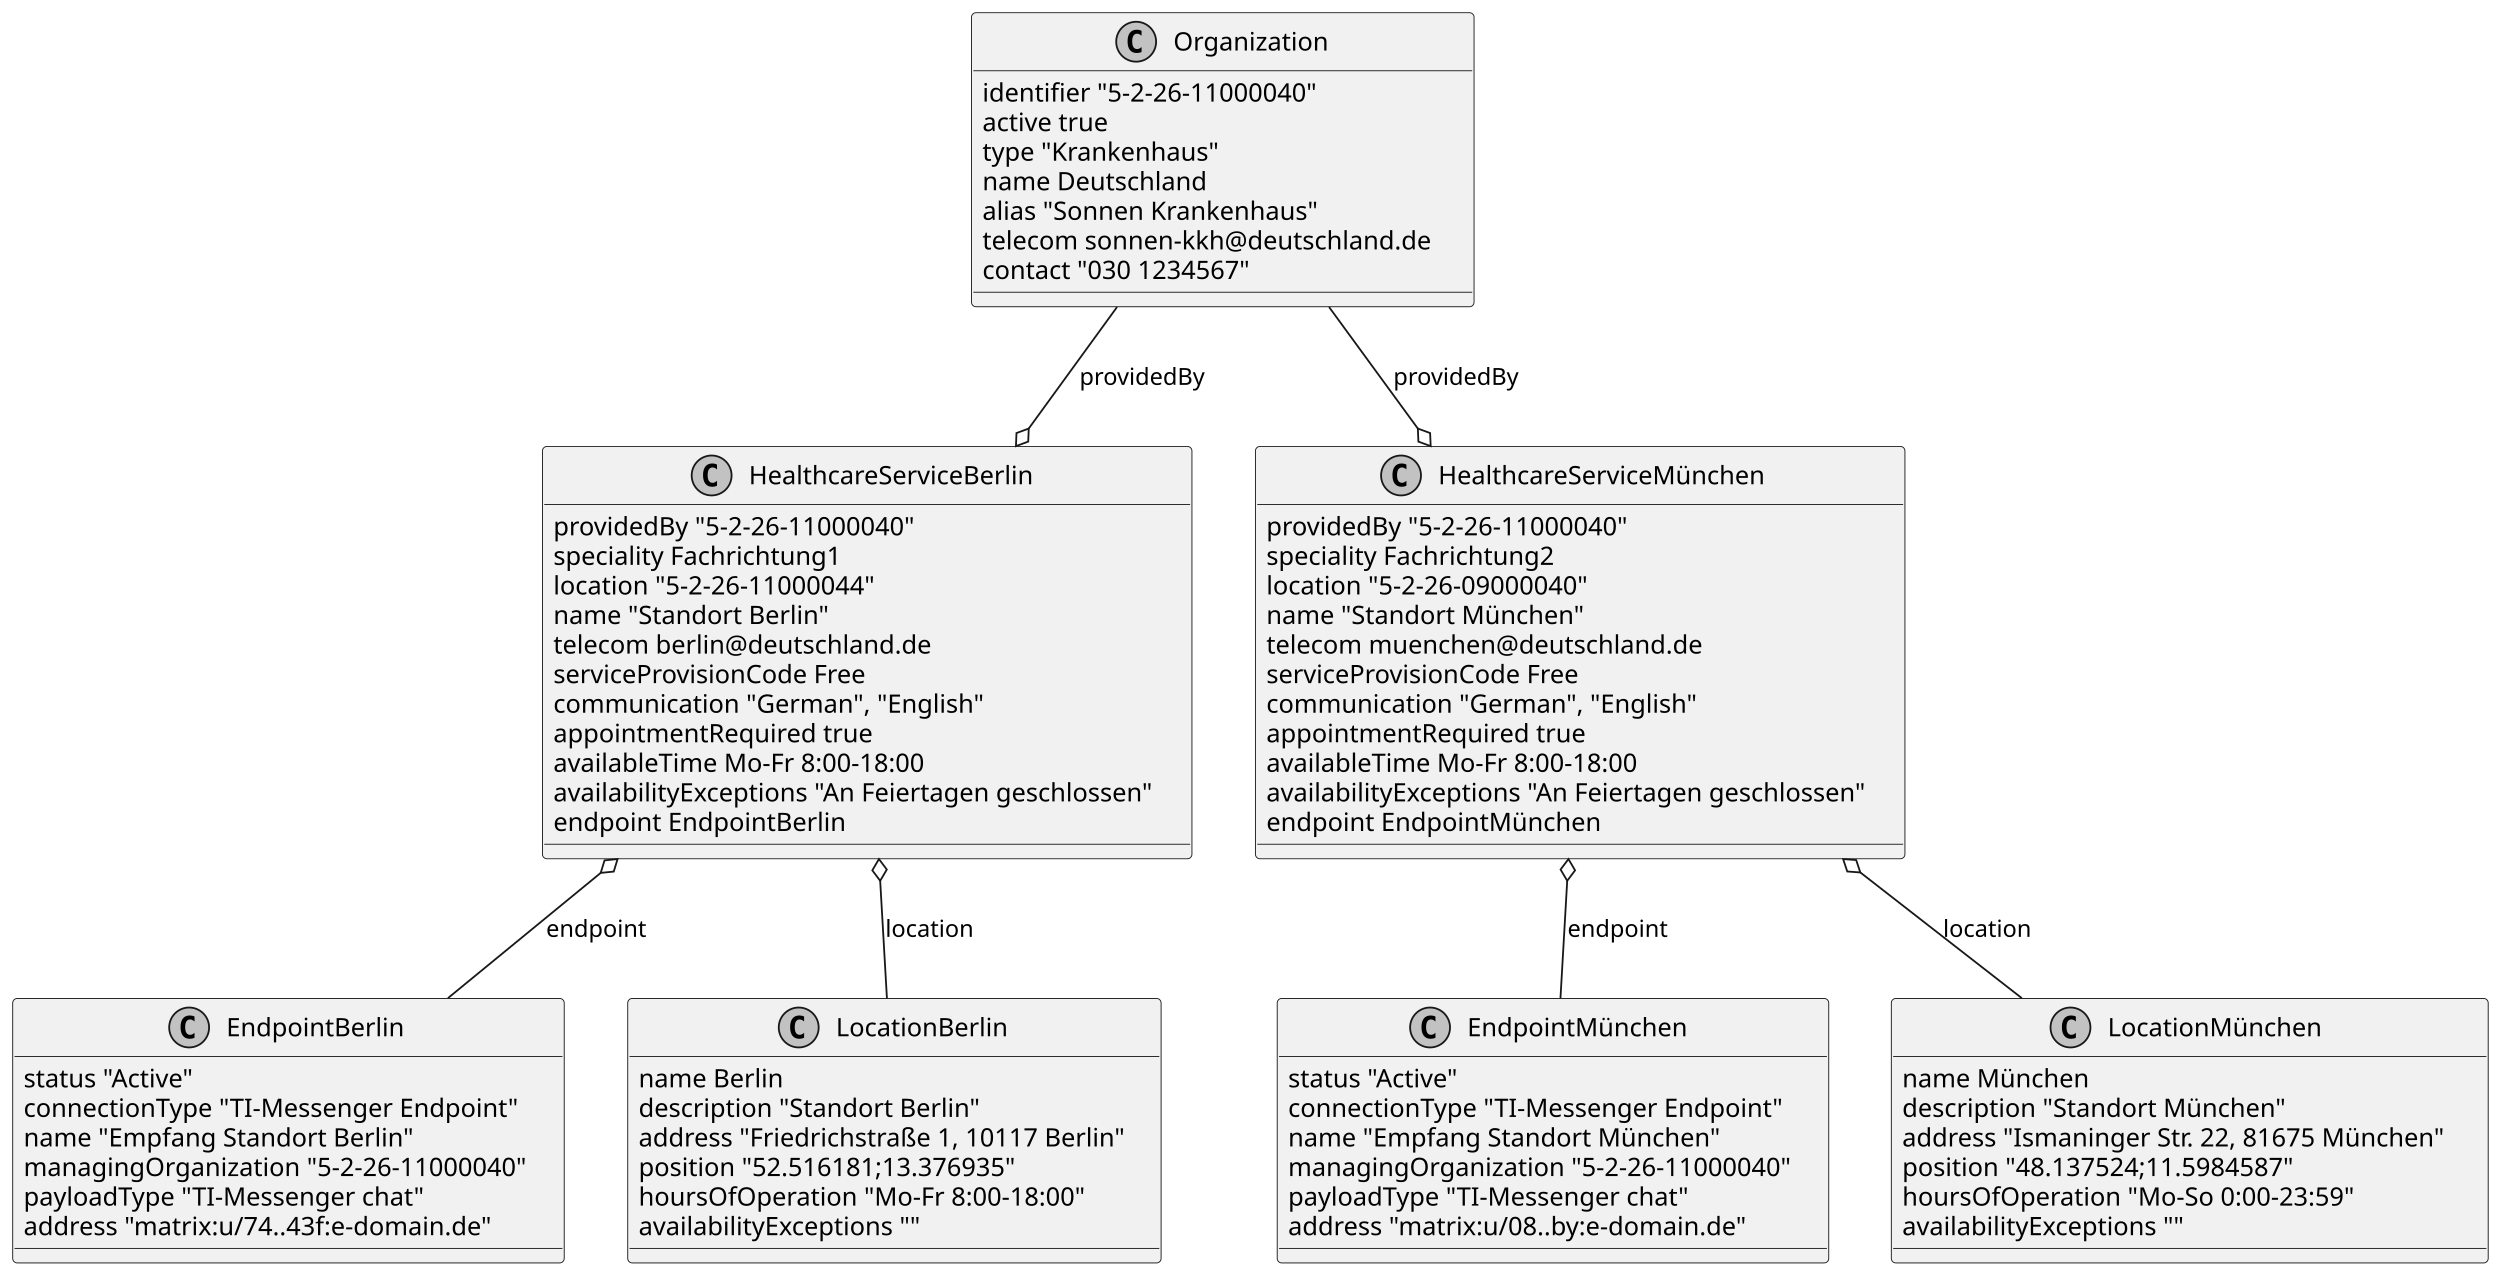
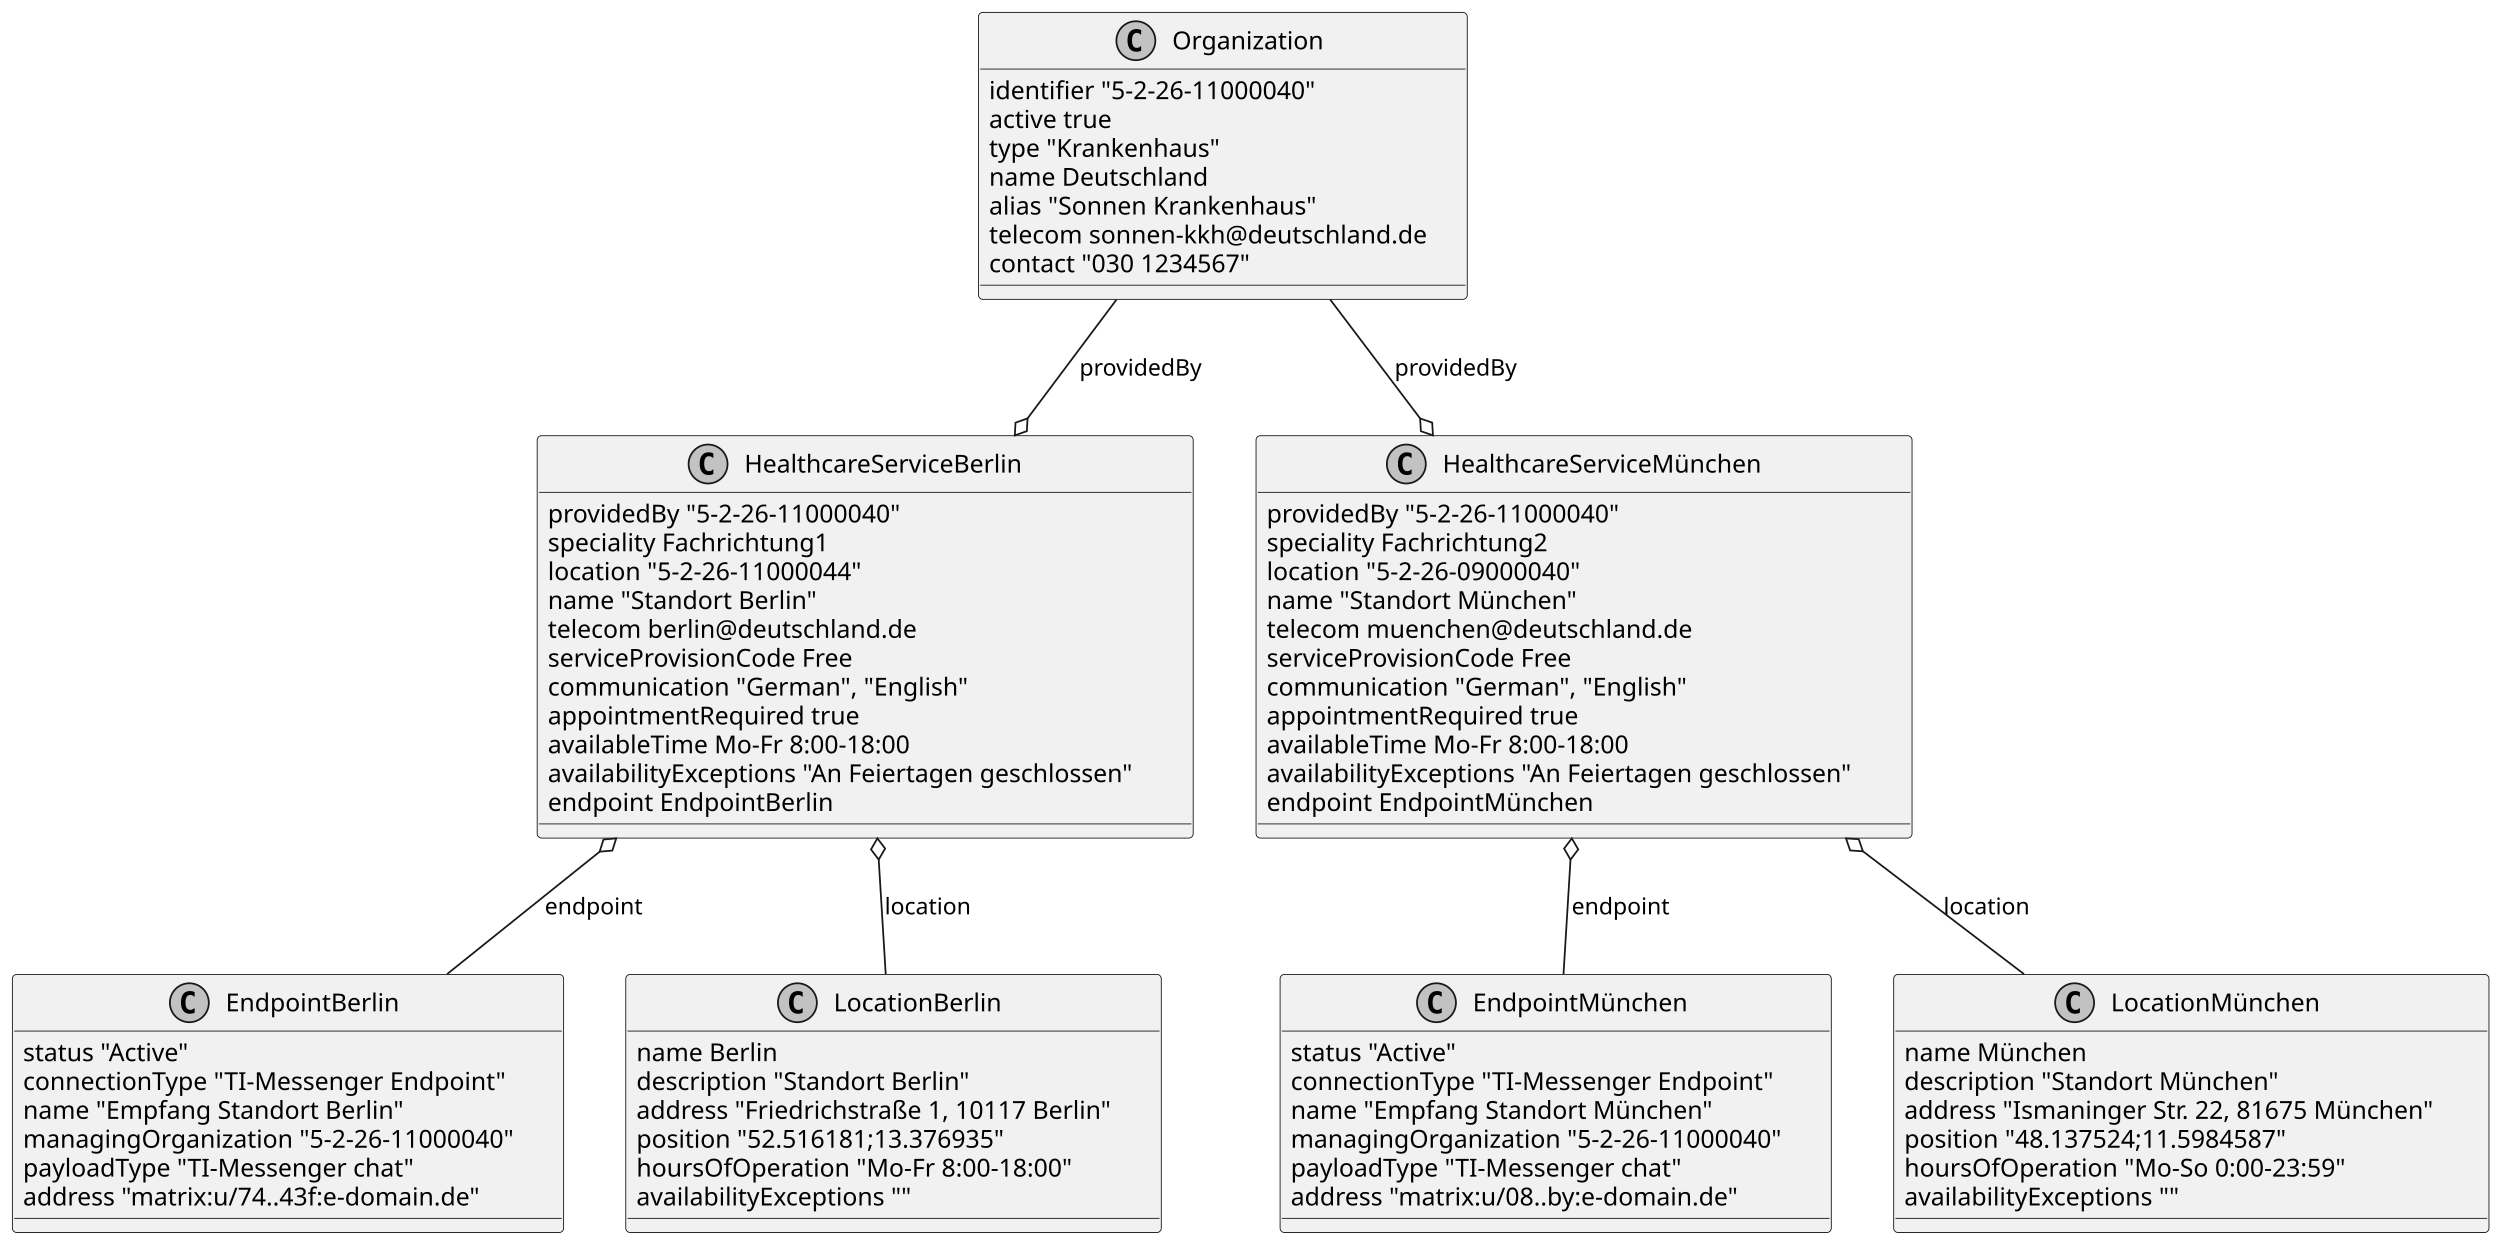
- <svg xmlns="http://www.w3.org/2000/svg" contentStyleType="text/css" height="703px" preserveAspectRatio="none" style="width:1378px;height:703px;background:#FFFFFF;" version="1.1" viewBox="0 0 1378 703" width="1378px" zoomAndPan="magnify">
+ <svg xmlns="http://www.w3.org/2000/svg" contentStyleType="text/css" height="703px" preserveAspectRatio="none" style="width:1412px;height:703px;background:#FFFFFF;" version="1.1" viewBox="0 0 1412 703" width="1412px" zoomAndPan="magnify">
  <defs />
  <g>
    <g id="elem_HealthcareServiceBerlin">
-       <rect codeLine="2" fill="#F1F1F1" height="227.266" id="HealthcareServiceBerlin" rx="2.5" ry="2.5" style="stroke:#181818;stroke-width:0.5;" width="358" x="299" y="246.08" />
-       <ellipse cx="392.25" cy="262.08" fill="#C2C2C2" rx="11" ry="11" style="stroke:#181818;stroke-width:1.0;" />
-       <path d="M395.219,267.721 Q394.641,268.017 394,268.158 Q393.359,268.314 392.656,268.314 Q390.156,268.314 388.828,266.674 Q387.516,265.017 387.516,261.892 Q387.516,258.767 388.828,257.111 Q390.156,255.455 392.656,255.455 Q393.359,255.455 394,255.611 Q394.656,255.768 395.219,256.064 L395.219,258.783 Q394.594,258.205 394,257.939 Q393.406,257.658 392.781,257.658 Q391.438,257.658 390.75,258.736 Q390.062,259.799 390.062,261.892 Q390.062,263.986 390.75,265.064 Q391.438,266.127 392.781,266.127 Q393.406,266.127 394,265.861 Q394.594,265.58 395.219,265.002 L395.219,267.721 Z " fill="#000000" />
-       <text fill="#000000" font-family="sans-serif" font-size="14" lengthAdjust="spacing" textLength="163" x="412.75" y="266.927">HealthcareServiceBerlin</text>
-       <line style="stroke:#181818;stroke-width:0.5;" x1="300" x2="656" y1="278.08" y2="278.08" />
-       <text fill="#000000" font-family="sans-serif" font-size="14" lengthAdjust="spacing" textLength="214" x="305" y="295.075">providedBy "5-2-26-11000040"</text>
-       <text fill="#000000" font-family="sans-serif" font-size="14" lengthAdjust="spacing" textLength="166" x="305" y="311.372">speciality Fachrichtung1</text>
-       <text fill="#000000" font-family="sans-serif" font-size="14" lengthAdjust="spacing" textLength="191" x="305" y="327.669">location "5-2-26-11000044"</text>
-       <text fill="#000000" font-family="sans-serif" font-size="14" lengthAdjust="spacing" textLength="155" x="305" y="343.966">name "Standort Berlin"</text>
-       <text fill="#000000" font-family="sans-serif" font-size="14" lengthAdjust="spacing" textLength="220" x="305" y="360.263">telecom berlin@deutschland.de</text>
-       <text fill="#000000" font-family="sans-serif" font-size="14" lengthAdjust="spacing" textLength="183" x="305" y="376.56">serviceProvisionCode Free</text>
-       <text fill="#000000" font-family="sans-serif" font-size="14" lengthAdjust="spacing" textLength="243" x="305" y="392.856">communication "German", "English"</text>
-       <text fill="#000000" font-family="sans-serif" font-size="14" lengthAdjust="spacing" textLength="183" x="305" y="409.153">appointmentRequired true</text>
-       <text fill="#000000" font-family="sans-serif" font-size="14" lengthAdjust="spacing" textLength="217" x="305" y="425.45">availableTime Mo-Fr 8:00-18:00</text>
-       <text fill="#000000" font-family="sans-serif" font-size="14" lengthAdjust="spacing" textLength="346" x="305" y="441.747">availabilityExceptions "An Feiertagen geschlossen"</text>
-       <text fill="#000000" font-family="sans-serif" font-size="14" lengthAdjust="spacing" textLength="167" x="305" y="458.044">endpoint EndpointBerlin</text>
-       <line style="stroke:#181818;stroke-width:0.5;" x1="300" x2="656" y1="465.346" y2="465.346" />
+       <rect codeLine="2" fill="#F1F1F1" height="227.266" id="HealthcareServiceBerlin" rx="2.5" ry="2.5" style="stroke:#181818;stroke-width:0.5;" width="370.511" x="303.41" y="246.08" />
+       <ellipse cx="399.923" cy="262.08" fill="#C2C2C2" rx="11" ry="11" style="stroke:#181818;stroke-width:1.0;" />
+       <path d="M402.892,267.721 Q402.314,268.017 401.673,268.158 Q401.033,268.314 400.329,268.314 Q397.829,268.314 396.501,266.674 Q395.189,265.017 395.189,261.892 Q395.189,258.767 396.501,257.111 Q397.829,255.455 400.329,255.455 Q401.033,255.455 401.673,255.611 Q402.329,255.768 402.892,256.064 L402.892,258.783 Q402.267,258.205 401.673,257.939 Q401.079,257.658 400.454,257.658 Q399.111,257.658 398.423,258.736 Q397.736,259.799 397.736,261.892 Q397.736,263.986 398.423,265.064 Q399.111,266.127 400.454,266.127 Q401.079,266.127 401.673,265.861 Q402.267,265.58 402.892,265.002 L402.892,267.721 Z " fill="#000000" />
+       <text fill="#000000" font-family="sans-serif" font-size="14" lengthAdjust="spacing" textLength="168.984" x="420.423" y="266.927">HealthcareServiceBerlin</text>
+       <line style="stroke:#181818;stroke-width:0.5;" x1="304.41" x2="672.921" y1="278.08" y2="278.08" />
+       <text fill="#000000" font-family="sans-serif" font-size="14" lengthAdjust="spacing" textLength="219.03" x="309.41" y="295.075">providedBy "5-2-26-11000040"</text>
+       <text fill="#000000" font-family="sans-serif" font-size="14" lengthAdjust="spacing" textLength="171.411" x="309.41" y="311.372">speciality Fachrichtung1</text>
+       <text fill="#000000" font-family="sans-serif" font-size="14" lengthAdjust="spacing" textLength="194.92" x="309.41" y="327.669">location "5-2-26-11000044"</text>
+       <text fill="#000000" font-family="sans-serif" font-size="14" lengthAdjust="spacing" textLength="162.634" x="309.41" y="343.966">name "Standort Berlin"</text>
+       <text fill="#000000" font-family="sans-serif" font-size="14" lengthAdjust="spacing" textLength="222.769" x="309.41" y="360.263">telecom berlin@deutschland.de</text>
+       <text fill="#000000" font-family="sans-serif" font-size="14" lengthAdjust="spacing" textLength="185.035" x="309.41" y="376.56">serviceProvisionCode Free</text>
+       <text fill="#000000" font-family="sans-serif" font-size="14" lengthAdjust="spacing" textLength="254.235" x="309.41" y="392.856">communication "German", "English"</text>
+       <text fill="#000000" font-family="sans-serif" font-size="14" lengthAdjust="spacing" textLength="186.211" x="309.41" y="409.153">appointmentRequired true</text>
+       <text fill="#000000" font-family="sans-serif" font-size="14" lengthAdjust="spacing" textLength="223.125" x="309.41" y="425.45">availableTime Mo-Fr 8:00-18:00</text>
+       <text fill="#000000" font-family="sans-serif" font-size="14" lengthAdjust="spacing" textLength="358.511" x="309.41" y="441.747">availabilityExceptions "An Feiertagen geschlossen"</text>
+       <text fill="#000000" font-family="sans-serif" font-size="14" lengthAdjust="spacing" textLength="169.463" x="309.41" y="458.044">endpoint EndpointBerlin</text>
+       <line style="stroke:#181818;stroke-width:0.5;" x1="304.41" x2="672.921" y1="465.346" y2="465.346" />
    </g>
    <g id="elem_HealthcareServiceMünchen">
-       <rect codeLine="15" fill="#F1F1F1" height="227.266" id="HealthcareServiceMünchen" rx="2.5" ry="2.5" style="stroke:#181818;stroke-width:0.5;" width="358" x="692" y="246.08" />
-       <ellipse cx="772.25" cy="262.08" fill="#C2C2C2" rx="11" ry="11" style="stroke:#181818;stroke-width:1.0;" />
-       <path d="M775.219,267.721 Q774.641,268.017 774,268.158 Q773.359,268.314 772.656,268.314 Q770.156,268.314 768.828,266.674 Q767.516,265.017 767.516,261.892 Q767.516,258.767 768.828,257.111 Q770.156,255.455 772.656,255.455 Q773.359,255.455 774,255.611 Q774.656,255.768 775.219,256.064 L775.219,258.783 Q774.594,258.205 774,257.939 Q773.406,257.658 772.781,257.658 Q771.438,257.658 770.75,258.736 Q770.062,259.799 770.062,261.892 Q770.062,263.986 770.75,265.064 Q771.438,266.127 772.781,266.127 Q773.406,266.127 774,265.861 Q774.594,265.58 775.219,265.002 L775.219,267.721 Z " fill="#000000" />
-       <text fill="#000000" font-family="sans-serif" font-size="14" lengthAdjust="spacing" textLength="189" x="792.75" y="266.927">HealthcareServiceMünchen</text>
-       <line style="stroke:#181818;stroke-width:0.5;" x1="693" x2="1049" y1="278.08" y2="278.08" />
-       <text fill="#000000" font-family="sans-serif" font-size="14" lengthAdjust="spacing" textLength="214" x="698" y="295.075">providedBy "5-2-26-11000040"</text>
-       <text fill="#000000" font-family="sans-serif" font-size="14" lengthAdjust="spacing" textLength="166" x="698" y="311.372">speciality Fachrichtung2</text>
-       <text fill="#000000" font-family="sans-serif" font-size="14" lengthAdjust="spacing" textLength="191" x="698" y="327.669">location "5-2-26-09000040"</text>
-       <text fill="#000000" font-family="sans-serif" font-size="14" lengthAdjust="spacing" textLength="181" x="698" y="343.966">name "Standort München"</text>
-       <text fill="#000000" font-family="sans-serif" font-size="14" lengthAdjust="spacing" textLength="257" x="698" y="360.263">telecom muenchen@deutschland.de</text>
-       <text fill="#000000" font-family="sans-serif" font-size="14" lengthAdjust="spacing" textLength="183" x="698" y="376.56">serviceProvisionCode Free</text>
-       <text fill="#000000" font-family="sans-serif" font-size="14" lengthAdjust="spacing" textLength="243" x="698" y="392.856">communication "German", "English"</text>
-       <text fill="#000000" font-family="sans-serif" font-size="14" lengthAdjust="spacing" textLength="183" x="698" y="409.153">appointmentRequired true</text>
-       <text fill="#000000" font-family="sans-serif" font-size="14" lengthAdjust="spacing" textLength="217" x="698" y="425.45">availableTime Mo-Fr 8:00-18:00</text>
-       <text fill="#000000" font-family="sans-serif" font-size="14" lengthAdjust="spacing" textLength="346" x="698" y="441.747">availabilityExceptions "An Feiertagen geschlossen"</text>
-       <text fill="#000000" font-family="sans-serif" font-size="14" lengthAdjust="spacing" textLength="193" x="698" y="458.044">endpoint EndpointMünchen</text>
-       <line style="stroke:#181818;stroke-width:0.5;" x1="693" x2="1049" y1="465.346" y2="465.346" />
+       <rect codeLine="15" fill="#F1F1F1" height="227.266" id="HealthcareServiceMünchen" rx="2.5" ry="2.5" style="stroke:#181818;stroke-width:0.5;" width="370.511" x="709.41" y="246.08" />
+       <ellipse cx="794.295" cy="262.08" fill="#C2C2C2" rx="11" ry="11" style="stroke:#181818;stroke-width:1.0;" />
+       <path d="M797.264,267.721 Q796.686,268.017 796.045,268.158 Q795.405,268.314 794.702,268.314 Q792.202,268.314 790.873,266.674 Q789.561,265.017 789.561,261.892 Q789.561,258.767 790.873,257.111 Q792.202,255.455 794.702,255.455 Q795.405,255.455 796.045,255.611 Q796.702,255.768 797.264,256.064 L797.264,258.783 Q796.639,258.205 796.045,257.939 Q795.452,257.658 794.827,257.658 Q793.483,257.658 792.795,258.736 Q792.108,259.799 792.108,261.892 Q792.108,263.986 792.795,265.064 Q793.483,266.127 794.827,266.127 Q795.452,266.127 796.045,265.861 Q796.639,265.58 797.264,265.002 L797.264,267.721 Z " fill="#000000" />
+       <text fill="#000000" font-family="sans-serif" font-size="14" lengthAdjust="spacing" textLength="192.24" x="814.795" y="266.927">HealthcareServiceMünchen</text>
+       <line style="stroke:#181818;stroke-width:0.5;" x1="710.41" x2="1078.921" y1="278.08" y2="278.08" />
+       <text fill="#000000" font-family="sans-serif" font-size="14" lengthAdjust="spacing" textLength="219.03" x="715.41" y="295.075">providedBy "5-2-26-11000040"</text>
+       <text fill="#000000" font-family="sans-serif" font-size="14" lengthAdjust="spacing" textLength="171.411" x="715.41" y="311.372">speciality Fachrichtung2</text>
+       <text fill="#000000" font-family="sans-serif" font-size="14" lengthAdjust="spacing" textLength="194.92" x="715.41" y="327.669">location "5-2-26-09000040"</text>
+       <text fill="#000000" font-family="sans-serif" font-size="14" lengthAdjust="spacing" textLength="185.89" x="715.41" y="343.966">name "Standort München"</text>
+       <text fill="#000000" font-family="sans-serif" font-size="14" lengthAdjust="spacing" textLength="256.915" x="715.41" y="360.263">telecom muenchen@deutschland.de</text>
+       <text fill="#000000" font-family="sans-serif" font-size="14" lengthAdjust="spacing" textLength="185.035" x="715.41" y="376.56">serviceProvisionCode Free</text>
+       <text fill="#000000" font-family="sans-serif" font-size="14" lengthAdjust="spacing" textLength="254.235" x="715.41" y="392.856">communication "German", "English"</text>
+       <text fill="#000000" font-family="sans-serif" font-size="14" lengthAdjust="spacing" textLength="186.211" x="715.41" y="409.153">appointmentRequired true</text>
+       <text fill="#000000" font-family="sans-serif" font-size="14" lengthAdjust="spacing" textLength="223.125" x="715.41" y="425.45">availableTime Mo-Fr 8:00-18:00</text>
+       <text fill="#000000" font-family="sans-serif" font-size="14" lengthAdjust="spacing" textLength="358.511" x="715.41" y="441.747">availabilityExceptions "An Feiertagen geschlossen"</text>
+       <text fill="#000000" font-family="sans-serif" font-size="14" lengthAdjust="spacing" textLength="192.719" x="715.41" y="458.044">endpoint EndpointMünchen</text>
+       <line style="stroke:#181818;stroke-width:0.5;" x1="710.41" x2="1078.921" y1="465.346" y2="465.346" />
    </g>
    <g id="elem_EndpointBerlin">
-       <rect codeLine="28" fill="#F1F1F1" height="145.781" id="EndpointBerlin" rx="2.5" ry="2.5" style="stroke:#181818;stroke-width:0.5;" width="304" x="7" y="550.35" />
-       <ellipse cx="104.25" cy="566.35" fill="#C2C2C2" rx="11" ry="11" style="stroke:#181818;stroke-width:1.0;" />
-       <path d="M107.219,571.991 Q106.641,572.288 106,572.428 Q105.359,572.584 104.656,572.584 Q102.156,572.584 100.828,570.944 Q99.516,569.288 99.516,566.163 Q99.516,563.038 100.828,561.381 Q102.156,559.725 104.656,559.725 Q105.359,559.725 106,559.881 Q106.656,560.038 107.219,560.334 L107.219,563.053 Q106.594,562.475 106,562.209 Q105.406,561.928 104.781,561.928 Q103.438,561.928 102.75,563.006 Q102.062,564.069 102.062,566.163 Q102.062,568.256 102.75,569.334 Q103.438,570.397 104.781,570.397 Q105.406,570.397 106,570.131 Q106.594,569.85 107.219,569.272 L107.219,571.991 Z " fill="#000000" />
-       <text fill="#000000" font-family="sans-serif" font-size="14" lengthAdjust="spacing" textLength="101" x="124.75" y="571.197">EndpointBerlin</text>
-       <line style="stroke:#181818;stroke-width:0.5;" x1="8" x2="310" y1="582.35" y2="582.35" />
-       <text fill="#000000" font-family="sans-serif" font-size="14" lengthAdjust="spacing" textLength="98" x="13" y="599.345">status "Active"</text>
-       <text fill="#000000" font-family="sans-serif" font-size="14" lengthAdjust="spacing" textLength="287" x="13" y="615.642">connectionType "TI-Messenger Endpoint"</text>
-       <text fill="#000000" font-family="sans-serif" font-size="14" lengthAdjust="spacing" textLength="220" x="13" y="631.939">name "Empfang Standort Berlin"</text>
-       <text fill="#000000" font-family="sans-serif" font-size="14" lengthAdjust="spacing" textLength="292" x="13" y="648.236">managingOrganization "5-2-26-11000040"</text>
-       <text fill="#000000" font-family="sans-serif" font-size="14" lengthAdjust="spacing" textLength="230" x="13" y="664.533">payloadType "TI-Messenger chat"</text>
-       <text fill="#000000" font-family="sans-serif" font-size="14" lengthAdjust="spacing" textLength="270" x="13" y="680.83">address "matrix:u/74..43f:e-domain.de"</text>
-       <line style="stroke:#181818;stroke-width:0.5;" x1="8" x2="310" y1="688.131" y2="688.131" />
+       <rect codeLine="28" fill="#F1F1F1" height="145.781" id="EndpointBerlin" rx="2.5" ry="2.5" style="stroke:#181818;stroke-width:0.5;" width="311.325" x="7" y="550.35" />
+       <ellipse cx="106.945" cy="566.35" fill="#C2C2C2" rx="11" ry="11" style="stroke:#181818;stroke-width:1.0;" />
+       <path d="M109.914,571.991 Q109.335,572.288 108.695,572.428 Q108.054,572.584 107.351,572.584 Q104.851,572.584 103.523,570.944 Q102.21,569.288 102.21,566.163 Q102.21,563.038 103.523,561.381 Q104.851,559.725 107.351,559.725 Q108.054,559.725 108.695,559.881 Q109.351,560.038 109.914,560.334 L109.914,563.053 Q109.289,562.475 108.695,562.209 Q108.101,561.928 107.476,561.928 Q106.132,561.928 105.445,563.006 Q104.757,564.069 104.757,566.163 Q104.757,568.256 105.445,569.334 Q106.132,570.397 107.476,570.397 Q108.101,570.397 108.695,570.131 Q109.289,569.85 109.914,569.272 L109.914,571.991 Z " fill="#000000" />
+       <text fill="#000000" font-family="sans-serif" font-size="14" lengthAdjust="spacing" textLength="102.936" x="127.445" y="571.197">EndpointBerlin</text>
+       <line style="stroke:#181818;stroke-width:0.5;" x1="8" x2="317.325" y1="582.35" y2="582.35" />
+       <text fill="#000000" font-family="sans-serif" font-size="14" lengthAdjust="spacing" textLength="103.899" x="13" y="599.345">status "Active"</text>
+       <text fill="#000000" font-family="sans-serif" font-size="14" lengthAdjust="spacing" textLength="289.317" x="13" y="615.642">connectionType "TI-Messenger Endpoint"</text>
+       <text fill="#000000" font-family="sans-serif" font-size="14" lengthAdjust="spacing" textLength="229.722" x="13" y="631.939">name "Empfang Standort Berlin"</text>
+       <text fill="#000000" font-family="sans-serif" font-size="14" lengthAdjust="spacing" textLength="299.325" x="13" y="648.236">managingOrganization "5-2-26-11000040"</text>
+       <text fill="#000000" font-family="sans-serif" font-size="14" lengthAdjust="spacing" textLength="236.182" x="13" y="664.533">payloadType "TI-Messenger chat"</text>
+       <text fill="#000000" font-family="sans-serif" font-size="14" lengthAdjust="spacing" textLength="278.804" x="13" y="680.83">address "matrix:u/74..43f:e-domain.de"</text>
+       <line style="stroke:#181818;stroke-width:0.5;" x1="8" x2="317.325" y1="688.131" y2="688.131" />
    </g>
    <g id="elem_EndpointMünchen">
-       <rect codeLine="36" fill="#F1F1F1" height="145.781" id="EndpointMünchen" rx="2.5" ry="2.5" style="stroke:#181818;stroke-width:0.5;" width="304" x="704" y="550.35" />
-       <ellipse cx="788.25" cy="566.35" fill="#C2C2C2" rx="11" ry="11" style="stroke:#181818;stroke-width:1.0;" />
-       <path d="M791.219,571.991 Q790.641,572.288 790,572.428 Q789.359,572.584 788.656,572.584 Q786.156,572.584 784.828,570.944 Q783.516,569.288 783.516,566.163 Q783.516,563.038 784.828,561.381 Q786.156,559.725 788.656,559.725 Q789.359,559.725 790,559.881 Q790.656,560.038 791.219,560.334 L791.219,563.053 Q790.594,562.475 790,562.209 Q789.406,561.928 788.781,561.928 Q787.438,561.928 786.75,563.006 Q786.062,564.069 786.062,566.163 Q786.062,568.256 786.75,569.334 Q787.438,570.397 788.781,570.397 Q789.406,570.397 790,570.131 Q790.594,569.85 791.219,569.272 L791.219,571.991 Z " fill="#000000" />
-       <text fill="#000000" font-family="sans-serif" font-size="14" lengthAdjust="spacing" textLength="127" x="808.75" y="571.197">EndpointMünchen</text>
-       <line style="stroke:#181818;stroke-width:0.5;" x1="705" x2="1007" y1="582.35" y2="582.35" />
-       <text fill="#000000" font-family="sans-serif" font-size="14" lengthAdjust="spacing" textLength="98" x="710" y="599.345">status "Active"</text>
-       <text fill="#000000" font-family="sans-serif" font-size="14" lengthAdjust="spacing" textLength="287" x="710" y="615.642">connectionType "TI-Messenger Endpoint"</text>
-       <text fill="#000000" font-family="sans-serif" font-size="14" lengthAdjust="spacing" textLength="246" x="710" y="631.939">name "Empfang Standort München"</text>
-       <text fill="#000000" font-family="sans-serif" font-size="14" lengthAdjust="spacing" textLength="292" x="710" y="648.236">managingOrganization "5-2-26-11000040"</text>
-       <text fill="#000000" font-family="sans-serif" font-size="14" lengthAdjust="spacing" textLength="230" x="710" y="664.533">payloadType "TI-Messenger chat"</text>
-       <text fill="#000000" font-family="sans-serif" font-size="14" lengthAdjust="spacing" textLength="264" x="710" y="680.83">address "matrix:u/08..by:e-domain.de"</text>
-       <line style="stroke:#181818;stroke-width:0.5;" x1="705" x2="1007" y1="688.131" y2="688.131" />
+       <rect codeLine="36" fill="#F1F1F1" height="145.781" id="EndpointMünchen" rx="2.5" ry="2.5" style="stroke:#181818;stroke-width:0.5;" width="311.325" x="723" y="550.35" />
+       <ellipse cx="811.317" cy="566.35" fill="#C2C2C2" rx="11" ry="11" style="stroke:#181818;stroke-width:1.0;" />
+       <path d="M814.286,571.991 Q813.707,572.288 813.067,572.428 Q812.426,572.584 811.723,572.584 Q809.223,572.584 807.895,570.944 Q806.582,569.288 806.582,566.163 Q806.582,563.038 807.895,561.381 Q809.223,559.725 811.723,559.725 Q812.426,559.725 813.067,559.881 Q813.723,560.038 814.286,560.334 L814.286,563.053 Q813.661,562.475 813.067,562.209 Q812.473,561.928 811.848,561.928 Q810.504,561.928 809.817,563.006 Q809.129,564.069 809.129,566.163 Q809.129,568.256 809.817,569.334 Q810.504,570.397 811.848,570.397 Q812.473,570.397 813.067,570.131 Q813.661,569.85 814.286,569.272 L814.286,571.991 Z " fill="#000000" />
+       <text fill="#000000" font-family="sans-serif" font-size="14" lengthAdjust="spacing" textLength="126.191" x="831.817" y="571.197">EndpointMünchen</text>
+       <line style="stroke:#181818;stroke-width:0.5;" x1="724" x2="1033.325" y1="582.35" y2="582.35" />
+       <text fill="#000000" font-family="sans-serif" font-size="14" lengthAdjust="spacing" textLength="103.899" x="729" y="599.345">status "Active"</text>
+       <text fill="#000000" font-family="sans-serif" font-size="14" lengthAdjust="spacing" textLength="289.317" x="729" y="615.642">connectionType "TI-Messenger Endpoint"</text>
+       <text fill="#000000" font-family="sans-serif" font-size="14" lengthAdjust="spacing" textLength="252.977" x="729" y="631.939">name "Empfang Standort München"</text>
+       <text fill="#000000" font-family="sans-serif" font-size="14" lengthAdjust="spacing" textLength="299.325" x="729" y="648.236">managingOrganization "5-2-26-11000040"</text>
+       <text fill="#000000" font-family="sans-serif" font-size="14" lengthAdjust="spacing" textLength="236.182" x="729" y="664.533">payloadType "TI-Messenger chat"</text>
+       <text fill="#000000" font-family="sans-serif" font-size="14" lengthAdjust="spacing" textLength="273.232" x="729" y="680.83">address "matrix:u/08..by:e-domain.de"</text>
+       <line style="stroke:#181818;stroke-width:0.5;" x1="724" x2="1033.325" y1="688.131" y2="688.131" />
    </g>
    <g id="elem_LocationBerlin">
-       <rect codeLine="44" fill="#F1F1F1" height="145.781" id="LocationBerlin" rx="2.5" ry="2.5" style="stroke:#181818;stroke-width:0.5;" width="294" x="346" y="550.35" />
-       <ellipse cx="440.25" cy="566.35" fill="#C2C2C2" rx="11" ry="11" style="stroke:#181818;stroke-width:1.0;" />
-       <path d="M443.219,571.991 Q442.641,572.288 442,572.428 Q441.359,572.584 440.656,572.584 Q438.156,572.584 436.828,570.944 Q435.516,569.288 435.516,566.163 Q435.516,563.038 436.828,561.381 Q438.156,559.725 440.656,559.725 Q441.359,559.725 442,559.881 Q442.656,560.038 443.219,560.334 L443.219,563.053 Q442.594,562.475 442,562.209 Q441.406,561.928 440.781,561.928 Q439.438,561.928 438.75,563.006 Q438.062,564.069 438.062,566.163 Q438.062,568.256 438.75,569.334 Q439.438,570.397 440.781,570.397 Q441.406,570.397 442,570.131 Q442.594,569.85 443.219,569.272 L443.219,571.991 Z " fill="#000000" />
-       <text fill="#000000" font-family="sans-serif" font-size="14" lengthAdjust="spacing" textLength="97" x="460.75" y="571.197">LocationBerlin</text>
-       <line style="stroke:#181818;stroke-width:0.5;" x1="347" x2="639" y1="582.35" y2="582.35" />
-       <text fill="#000000" font-family="sans-serif" font-size="14" lengthAdjust="spacing" textLength="82" x="352" y="599.345">name Berlin</text>
-       <text fill="#000000" font-family="sans-serif" font-size="14" lengthAdjust="spacing" textLength="193" x="352" y="615.642">description "Standort Berlin"</text>
-       <text fill="#000000" font-family="sans-serif" font-size="14" lengthAdjust="spacing" textLength="282" x="352" y="631.939">address "Friedrichstraße 1, 10117 Berlin"</text>
-       <text fill="#000000" font-family="sans-serif" font-size="14" lengthAdjust="spacing" textLength="226" x="352" y="648.236">position "52.516181;13.376935"</text>
-       <text fill="#000000" font-family="sans-serif" font-size="14" lengthAdjust="spacing" textLength="258" x="352" y="664.533">hoursOfOperation "Mo-Fr 8:00-18:00"</text>
-       <text fill="#000000" font-family="sans-serif" font-size="14" lengthAdjust="spacing" textLength="157" x="352" y="680.83">availabilityExceptions ""</text>
-       <line style="stroke:#181818;stroke-width:0.5;" x1="347" x2="639" y1="688.131" y2="688.131" />
+       <rect codeLine="44" fill="#F1F1F1" height="145.781" id="LocationBerlin" rx="2.5" ry="2.5" style="stroke:#181818;stroke-width:0.5;" width="302.473" x="353.43" y="550.35" />
+       <ellipse cx="450.374" cy="566.35" fill="#C2C2C2" rx="11" ry="11" style="stroke:#181818;stroke-width:1.0;" />
+       <path d="M453.343,571.991 Q452.764,572.288 452.124,572.428 Q451.483,572.584 450.78,572.584 Q448.28,572.584 446.952,570.944 Q445.639,569.288 445.639,566.163 Q445.639,563.038 446.952,561.381 Q448.28,559.725 450.78,559.725 Q451.483,559.725 452.124,559.881 Q452.78,560.038 453.343,560.334 L453.343,563.053 Q452.718,562.475 452.124,562.209 Q451.53,561.928 450.905,561.928 Q449.561,561.928 448.874,563.006 Q448.186,564.069 448.186,566.163 Q448.186,568.256 448.874,569.334 Q449.561,570.397 450.905,570.397 Q451.53,570.397 452.124,570.131 Q452.718,569.85 453.343,569.272 L453.343,571.991 Z " fill="#000000" />
+       <text fill="#000000" font-family="sans-serif" font-size="14" lengthAdjust="spacing" textLength="100.085" x="470.874" y="571.197">LocationBerlin</text>
+       <line style="stroke:#181818;stroke-width:0.5;" x1="354.43" x2="654.903" y1="582.35" y2="582.35" />
+       <text fill="#000000" font-family="sans-serif" font-size="14" lengthAdjust="spacing" textLength="84.779" x="359.43" y="599.345">name Berlin</text>
+       <text fill="#000000" font-family="sans-serif" font-size="14" lengthAdjust="spacing" textLength="200.772" x="359.43" y="615.642">description "Standort Berlin"</text>
+       <text fill="#000000" font-family="sans-serif" font-size="14" lengthAdjust="spacing" textLength="290.473" x="359.43" y="631.939">address "Friedrichstraße 1, 10117 Berlin"</text>
+       <text fill="#000000" font-family="sans-serif" font-size="14" lengthAdjust="spacing" textLength="228.915" x="359.43" y="648.236">position "52.516181;13.376935"</text>
+       <text fill="#000000" font-family="sans-serif" font-size="14" lengthAdjust="spacing" textLength="263.102" x="359.43" y="664.533">hoursOfOperation "Mo-Fr 8:00-18:00"</text>
+       <text fill="#000000" font-family="sans-serif" font-size="14" lengthAdjust="spacing" textLength="169.9" x="359.43" y="680.83">availabilityExceptions ""</text>
+       <line style="stroke:#181818;stroke-width:0.5;" x1="354.43" x2="654.903" y1="688.131" y2="688.131" />
    </g>
    <g id="elem_LocationMünchen">
-       <rect codeLine="52" fill="#F1F1F1" height="145.781" id="LocationMünchen" rx="2.5" ry="2.5" style="stroke:#181818;stroke-width:0.5;" width="329" x="1042.5" y="550.35" />
-       <ellipse cx="1141.25" cy="566.35" fill="#C2C2C2" rx="11" ry="11" style="stroke:#181818;stroke-width:1.0;" />
-       <path d="M1144.219,571.991 Q1143.641,572.288 1143,572.428 Q1142.359,572.584 1141.656,572.584 Q1139.156,572.584 1137.828,570.944 Q1136.516,569.288 1136.516,566.163 Q1136.516,563.038 1137.828,561.381 Q1139.156,559.725 1141.656,559.725 Q1142.359,559.725 1143,559.881 Q1143.656,560.038 1144.219,560.334 L1144.219,563.053 Q1143.594,562.475 1143,562.209 Q1142.406,561.928 1141.781,561.928 Q1140.438,561.928 1139.75,563.006 Q1139.062,564.069 1139.062,566.163 Q1139.062,568.256 1139.75,569.334 Q1140.438,570.397 1141.781,570.397 Q1142.406,570.397 1143,570.131 Q1143.594,569.85 1144.219,569.272 L1144.219,571.991 Z " fill="#000000" />
-       <text fill="#000000" font-family="sans-serif" font-size="14" lengthAdjust="spacing" textLength="123" x="1161.75" y="571.197">LocationMünchen</text>
-       <line style="stroke:#181818;stroke-width:0.5;" x1="1043.5" x2="1370.5" y1="582.35" y2="582.35" />
-       <text fill="#000000" font-family="sans-serif" font-size="14" lengthAdjust="spacing" textLength="108" x="1048.5" y="599.345">name München</text>
-       <text fill="#000000" font-family="sans-serif" font-size="14" lengthAdjust="spacing" textLength="219" x="1048.5" y="615.642">description "Standort München"</text>
-       <text fill="#000000" font-family="sans-serif" font-size="14" lengthAdjust="spacing" textLength="317" x="1048.5" y="631.939">address "Ismaninger Str. 22, 81675 München"</text>
-       <text fill="#000000" font-family="sans-serif" font-size="14" lengthAdjust="spacing" textLength="235" x="1048.5" y="648.236">position "48.137524;11.5984587"</text>
-       <text fill="#000000" font-family="sans-serif" font-size="14" lengthAdjust="spacing" textLength="263" x="1048.5" y="664.533">hoursOfOperation "Mo-So 0:00-23:59"</text>
-       <text fill="#000000" font-family="sans-serif" font-size="14" lengthAdjust="spacing" textLength="157" x="1048.5" y="680.83">availabilityExceptions ""</text>
-       <line style="stroke:#181818;stroke-width:0.5;" x1="1043.5" x2="1370.5" y1="688.131" y2="688.131" />
+       <rect codeLine="52" fill="#F1F1F1" height="145.781" id="LocationMünchen" rx="2.5" ry="2.5" style="stroke:#181818;stroke-width:0.5;" width="336.235" x="1069.54" y="550.35" />
+       <ellipse cx="1171.737" cy="566.35" fill="#C2C2C2" rx="11" ry="11" style="stroke:#181818;stroke-width:1.0;" />
+       <path d="M1174.706,571.991 Q1174.128,572.288 1173.487,572.428 Q1172.847,572.584 1172.143,572.584 Q1169.643,572.584 1168.315,570.944 Q1167.003,569.288 1167.003,566.163 Q1167.003,563.038 1168.315,561.381 Q1169.643,559.725 1172.143,559.725 Q1172.847,559.725 1173.487,559.881 Q1174.143,560.038 1174.706,560.334 L1174.706,563.053 Q1174.081,562.475 1173.487,562.209 Q1172.893,561.928 1172.268,561.928 Q1170.925,561.928 1170.237,563.006 Q1169.55,564.069 1169.55,566.163 Q1169.55,568.256 1170.237,569.334 Q1170.925,570.397 1172.268,570.397 Q1172.893,570.397 1173.487,570.131 Q1174.081,569.85 1174.706,569.272 L1174.706,571.991 Z " fill="#000000" />
+       <text fill="#000000" font-family="sans-serif" font-size="14" lengthAdjust="spacing" textLength="123.341" x="1192.237" y="571.197">LocationMünchen</text>
+       <line style="stroke:#181818;stroke-width:0.5;" x1="1070.54" x2="1404.775" y1="582.35" y2="582.35" />
+       <text fill="#000000" font-family="sans-serif" font-size="14" lengthAdjust="spacing" textLength="108.035" x="1075.54" y="599.345">name München</text>
+       <text fill="#000000" font-family="sans-serif" font-size="14" lengthAdjust="spacing" textLength="224.027" x="1075.54" y="615.642">description "Standort München"</text>
+       <text fill="#000000" font-family="sans-serif" font-size="14" lengthAdjust="spacing" textLength="324.235" x="1075.54" y="631.939">address "Ismaninger Str. 22, 81675 München"</text>
+       <text fill="#000000" font-family="sans-serif" font-size="14" lengthAdjust="spacing" textLength="237.822" x="1075.54" y="648.236">position "48.137524;11.5984587"</text>
+       <text fill="#000000" font-family="sans-serif" font-size="14" lengthAdjust="spacing" textLength="266.745" x="1075.54" y="664.533">hoursOfOperation "Mo-So 0:00-23:59"</text>
+       <text fill="#000000" font-family="sans-serif" font-size="14" lengthAdjust="spacing" textLength="169.9" x="1075.54" y="680.83">availabilityExceptions ""</text>
+       <line style="stroke:#181818;stroke-width:0.5;" x1="1070.54" x2="1404.775" y1="688.131" y2="688.131" />
    </g>
    <g id="elem_Organization">
-       <rect codeLine="60" fill="#F1F1F1" height="162.078" id="Organization" rx="2.5" ry="2.5" style="stroke:#181818;stroke-width:0.5;" width="277" x="535.5" y="7" />
-       <ellipse cx="626.25" cy="23" fill="#C2C2C2" rx="11" ry="11" style="stroke:#181818;stroke-width:1.0;" />
-       <path d="M629.219,28.641 Q628.641,28.938 628,29.078 Q627.359,29.234 626.656,29.234 Q624.156,29.234 622.828,27.594 Q621.516,25.938 621.516,22.812 Q621.516,19.688 622.828,18.031 Q624.156,16.375 626.656,16.375 Q627.359,16.375 628,16.531 Q628.656,16.688 629.219,16.984 L629.219,19.703 Q628.594,19.125 628,18.859 Q627.406,18.578 626.781,18.578 Q625.438,18.578 624.75,19.656 Q624.062,20.719 624.062,22.812 Q624.062,24.906 624.75,25.984 Q625.438,27.047 626.781,27.047 Q627.406,27.047 628,26.781 Q628.594,26.5 629.219,25.922 L629.219,28.641 Z " fill="#000000" />
-       <text fill="#000000" font-family="sans-serif" font-size="14" lengthAdjust="spacing" textLength="87" x="646.75" y="27.847">Organization</text>
-       <line style="stroke:#181818;stroke-width:0.5;" x1="536.5" x2="811.5" y1="39" y2="39" />
-       <text fill="#000000" font-family="sans-serif" font-size="14" lengthAdjust="spacing" textLength="196" x="541.5" y="55.995">identifier "5-2-26-11000040"</text>
-       <text fill="#000000" font-family="sans-serif" font-size="14" lengthAdjust="spacing" textLength="72" x="541.5" y="72.292">active true</text>
-       <text fill="#000000" font-family="sans-serif" font-size="14" lengthAdjust="spacing" textLength="135" x="541.5" y="88.589">type "Krankenhaus"</text>
-       <text fill="#000000" font-family="sans-serif" font-size="14" lengthAdjust="spacing" textLength="131" x="541.5" y="104.886">name Deutschland</text>
-       <text fill="#000000" font-family="sans-serif" font-size="14" lengthAdjust="spacing" textLength="193" x="541.5" y="121.183">alias "Sonnen Krankenhaus"</text>
-       <text fill="#000000" font-family="sans-serif" font-size="14" lengthAdjust="spacing" textLength="265" x="541.5" y="137.48">telecom sonnen-kkh@deutschland.de</text>
-       <text fill="#000000" font-family="sans-serif" font-size="14" lengthAdjust="spacing" textLength="160" x="541.5" y="153.776">contact "030 1234567"</text>
-       <line style="stroke:#181818;stroke-width:0.5;" x1="536.5" x2="811.5" y1="161.078" y2="161.078" />
+       <rect codeLine="60" fill="#F1F1F1" height="162.078" id="Organization" rx="2.5" ry="2.5" style="stroke:#181818;stroke-width:0.5;" width="276.093" x="552.62" y="7" />
+       <ellipse cx="641.542" cy="23" fill="#C2C2C2" rx="11" ry="11" style="stroke:#181818;stroke-width:1.0;" />
+       <path d="M644.511,28.641 Q643.933,28.938 643.292,29.078 Q642.651,29.234 641.948,29.234 Q639.448,29.234 638.12,27.594 Q636.808,25.938 636.808,22.812 Q636.808,19.688 638.12,18.031 Q639.448,16.375 641.948,16.375 Q642.651,16.375 643.292,16.531 Q643.948,16.688 644.511,16.984 L644.511,19.703 Q643.886,19.125 643.292,18.859 Q642.698,18.578 642.073,18.578 Q640.729,18.578 640.042,19.656 Q639.354,20.719 639.354,22.812 Q639.354,24.906 640.042,25.984 Q640.729,27.047 642.073,27.047 Q642.698,27.047 643.292,26.781 Q643.886,26.5 644.511,25.922 L644.511,28.641 Z " fill="#000000" />
+       <text fill="#000000" font-family="sans-serif" font-size="14" lengthAdjust="spacing" textLength="89.749" x="662.042" y="27.847">Organization</text>
+       <line style="stroke:#181818;stroke-width:0.5;" x1="553.62" x2="827.713" y1="39" y2="39" />
+       <text fill="#000000" font-family="sans-serif" font-size="14" lengthAdjust="spacing" textLength="202.2" x="558.62" y="55.995">identifier "5-2-26-11000040"</text>
+       <text fill="#000000" font-family="sans-serif" font-size="14" lengthAdjust="spacing" textLength="75.735" x="558.62" y="72.292">active true</text>
+       <text fill="#000000" font-family="sans-serif" font-size="14" lengthAdjust="spacing" textLength="140.205" x="558.62" y="88.589">type "Krankenhaus"</text>
+       <text fill="#000000" font-family="sans-serif" font-size="14" lengthAdjust="spacing" textLength="132.002" x="558.62" y="104.886">name Deutschland</text>
+       <text fill="#000000" font-family="sans-serif" font-size="14" lengthAdjust="spacing" textLength="198.297" x="558.62" y="121.183">alias "Sonnen Krankenhaus"</text>
+       <text fill="#000000" font-family="sans-serif" font-size="14" lengthAdjust="spacing" textLength="264.093" x="558.62" y="137.48">telecom sonnen-kkh@deutschland.de</text>
+       <text fill="#000000" font-family="sans-serif" font-size="14" lengthAdjust="spacing" textLength="163.242" x="558.62" y="153.776">contact "030 1234567"</text>
+       <line style="stroke:#181818;stroke-width:0.5;" x1="553.62" x2="827.713" y1="161.078" y2="161.078" />
    </g>
    <g id="link_Organization_HealthcareServiceBerlin">
-       <path codeLine="70" d="M615.72,169.22 C598.23,193.29 585.764,210.443 567.044,236.203 " fill="none" id="Organization-to-HealthcareServiceBerlin" style="stroke:#181818;stroke-width:1.0;" />
-       <polygon fill="none" points="559.99,245.91,566.753,243.408,567.044,236.203,560.281,238.705,559.99,245.91" style="stroke:#181818;stroke-width:1.0;" />
-       <text fill="#000000" font-family="sans-serif" font-size="13" lengthAdjust="spacing" textLength="71" x="595" y="212.147">providedBy</text>
+       <path codeLine="70" d="M630.6,169.22 C612.58,193.29 599.655,210.546 580.355,236.306 " fill="none" id="Organization-to-HealthcareServiceBerlin" style="stroke:#181818;stroke-width:1.0;" />
+       <polygon fill="none" points="573.16,245.91,579.959,243.507,580.355,236.306,573.556,238.71,573.16,245.91" style="stroke:#181818;stroke-width:1.0;" />
+       <text fill="#000000" font-family="sans-serif" font-size="13" lengthAdjust="spacing" textLength="73.969" x="609.66" y="212.147">providedBy</text>
    </g>
    <g id="link_Organization_HealthcareServiceMünchen">
-       <path codeLine="71" d="M732.57,169.22 C750.15,193.29 762.703,210.459 781.513,236.219 " fill="none" id="Organization-to-HealthcareServiceMünchen" style="stroke:#181818;stroke-width:1.0;" />
-       <polygon fill="none" points="788.59,245.91,788.282,238.706,781.513,236.219,781.821,243.423,788.59,245.91" style="stroke:#181818;stroke-width:1.0;" />
-       <text fill="#000000" font-family="sans-serif" font-size="13" lengthAdjust="spacing" textLength="71" x="768" y="212.147">providedBy</text>
+       <path codeLine="71" d="M751.32,169.22 C769.52,193.29 782.6,210.58 802.09,236.34 " fill="none" id="Organization-to-HealthcareServiceMünchen" style="stroke:#181818;stroke-width:1.0;" />
+       <polygon fill="none" points="809.33,245.91,808.9,238.712,802.09,236.34,802.52,243.539,809.33,245.91" style="stroke:#181818;stroke-width:1.0;" />
+       <text fill="#000000" font-family="sans-serif" font-size="13" lengthAdjust="spacing" textLength="73.969" x="787.66" y="212.147">providedBy</text>
    </g>
    <g id="link_HealthcareServiceBerlin_EndpointBerlin">
-       <path codeLine="72" d="M331.12,481.128 C299.42,507.118 275.82,526.47 246.9,550.17 " fill="none" id="HealthcareServiceBerlin-backto-EndpointBerlin" style="stroke:#181818;stroke-width:1.0;" />
-       <polygon fill="none" points="340.4,473.52,333.224,474.231,331.12,481.128,338.296,480.417,340.4,473.52" style="stroke:#181818;stroke-width:1.0;" />
-       <text fill="#000000" font-family="sans-serif" font-size="13" lengthAdjust="spacing" textLength="56" x="301" y="516.417">endpoint</text>
+       <path codeLine="72" d="M338.681,481.03 C306.291,507.02 282.05,526.47 252.5,550.17 " fill="none" id="HealthcareServiceBerlin-backto-EndpointBerlin" style="stroke:#181818;stroke-width:1.0;" />
+       <polygon fill="none" points="348.04,473.52,340.857,474.155,338.681,481.03,345.864,480.395,348.04,473.52" style="stroke:#181818;stroke-width:1.0;" />
+       <text fill="#000000" font-family="sans-serif" font-size="13" lengthAdjust="spacing" textLength="57.643" x="307.66" y="516.417">endpoint</text>
    </g>
    <g id="link_HealthcareServiceMünchen_EndpointMünchen">
-       <path codeLine="73" d="M863.843,485.5 C862.353,511.49 861.49,526.47 860.13,550.17 " fill="none" id="HealthcareServiceMünchen-backto-EndpointMünchen" style="stroke:#181818;stroke-width:1.0;" />
-       <polygon fill="none" points="864.53,473.52,860.193,479.281,863.843,485.5,868.18,479.739,864.53,473.52" style="stroke:#181818;stroke-width:1.0;" />
-       <text fill="#000000" font-family="sans-serif" font-size="13" lengthAdjust="spacing" textLength="56" x="864" y="516.417">endpoint</text>
+       <path codeLine="73" d="M887.027,485.498 C885.437,511.488 884.52,526.47 883.07,550.17 " fill="none" id="HealthcareServiceMünchen-backto-EndpointMünchen" style="stroke:#181818;stroke-width:1.0;" />
+       <polygon fill="none" points="887.76,473.52,883.401,479.265,887.027,485.498,891.386,479.753,887.76,473.52" style="stroke:#181818;stroke-width:1.0;" />
+       <text fill="#000000" font-family="sans-serif" font-size="13" lengthAdjust="spacing" textLength="57.643" x="887.66" y="516.417">endpoint</text>
    </g>
    <g id="link_HealthcareServiceBerlin_LocationBerlin">
-       <path codeLine="74" d="M485.157,485.5 C486.647,511.49 487.51,526.47 488.87,550.17 " fill="none" id="HealthcareServiceBerlin-backto-LocationBerlin" style="stroke:#181818;stroke-width:1.0;" />
-       <polygon fill="none" points="484.47,473.52,480.82,479.739,485.157,485.5,488.807,479.281,484.47,473.52" style="stroke:#181818;stroke-width:1.0;" />
-       <text fill="#000000" font-family="sans-serif" font-size="13" lengthAdjust="spacing" textLength="50" x="488" y="516.417">location</text>
+       <path codeLine="74" d="M496.293,485.498 C497.883,511.488 498.8,526.47 500.25,550.17 " fill="none" id="HealthcareServiceBerlin-backto-LocationBerlin" style="stroke:#181818;stroke-width:1.0;" />
+       <polygon fill="none" points="495.56,473.52,491.934,479.753,496.293,485.498,499.919,479.265,495.56,473.52" style="stroke:#181818;stroke-width:1.0;" />
+       <text fill="#000000" font-family="sans-serif" font-size="13" lengthAdjust="spacing" textLength="51.581" x="499.66" y="516.417">location</text>
    </g>
    <g id="link_HealthcareServiceMünchen_LocationMünchen">
-       <path codeLine="75" d="M1025.399,480.891 C1058.79,506.881 1083.95,526.47 1114.41,550.17 " fill="none" id="HealthcareServiceMünchen-backto-LocationMünchen" style="stroke:#181818;stroke-width:1.0;" />
-       <polygon fill="none" points="1015.93,473.52,1018.208,480.362,1025.399,480.891,1023.122,474.049,1015.93,473.52" style="stroke:#181818;stroke-width:1.0;" />
-       <text fill="#000000" font-family="sans-serif" font-size="13" lengthAdjust="spacing" textLength="50" x="1071" y="516.417">location</text>
+       <path codeLine="75" d="M1052.153,480.796 C1086.243,506.786 1112.05,526.47 1143.15,550.17 " fill="none" id="HealthcareServiceMünchen-backto-LocationMünchen" style="stroke:#181818;stroke-width:1.0;" />
+       <polygon fill="none" points="1042.61,473.52,1044.956,480.339,1052.153,480.796,1049.807,473.977,1042.61,473.52" style="stroke:#181818;stroke-width:1.0;" />
+       <text fill="#000000" font-family="sans-serif" font-size="13" lengthAdjust="spacing" textLength="51.581" x="1097.66" y="516.417">location</text>
    </g>
  </g>
</svg>
